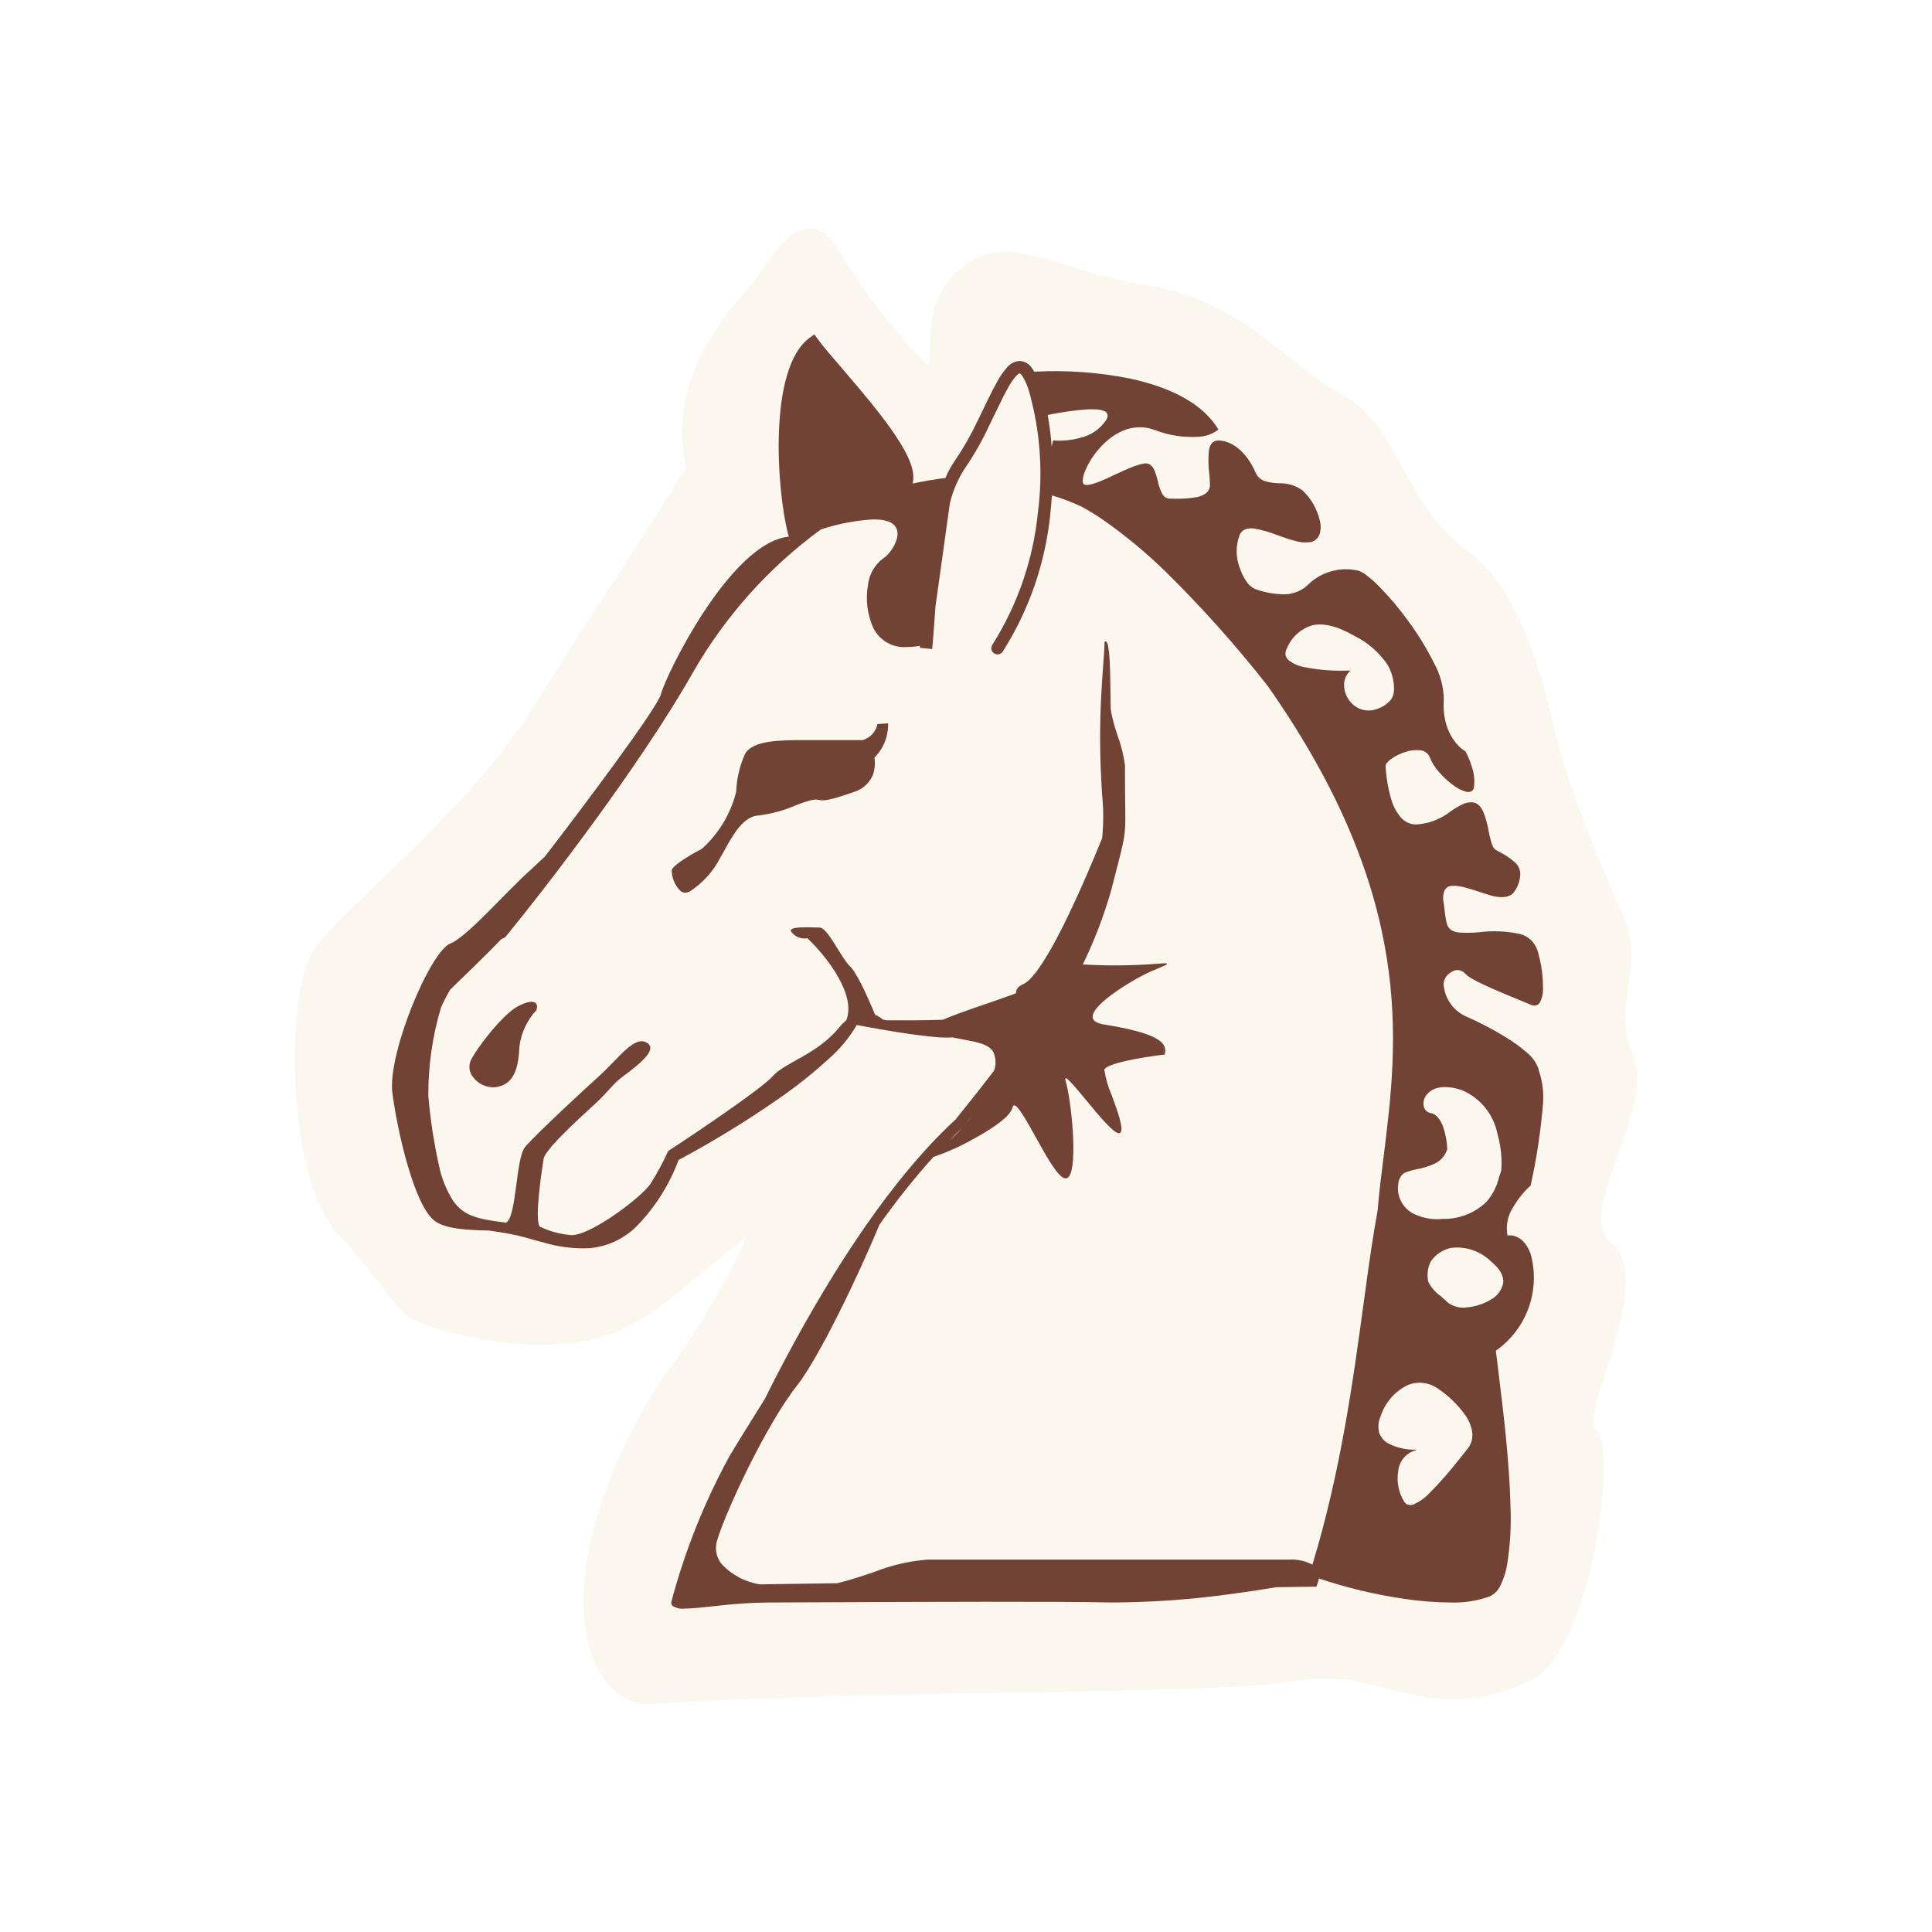
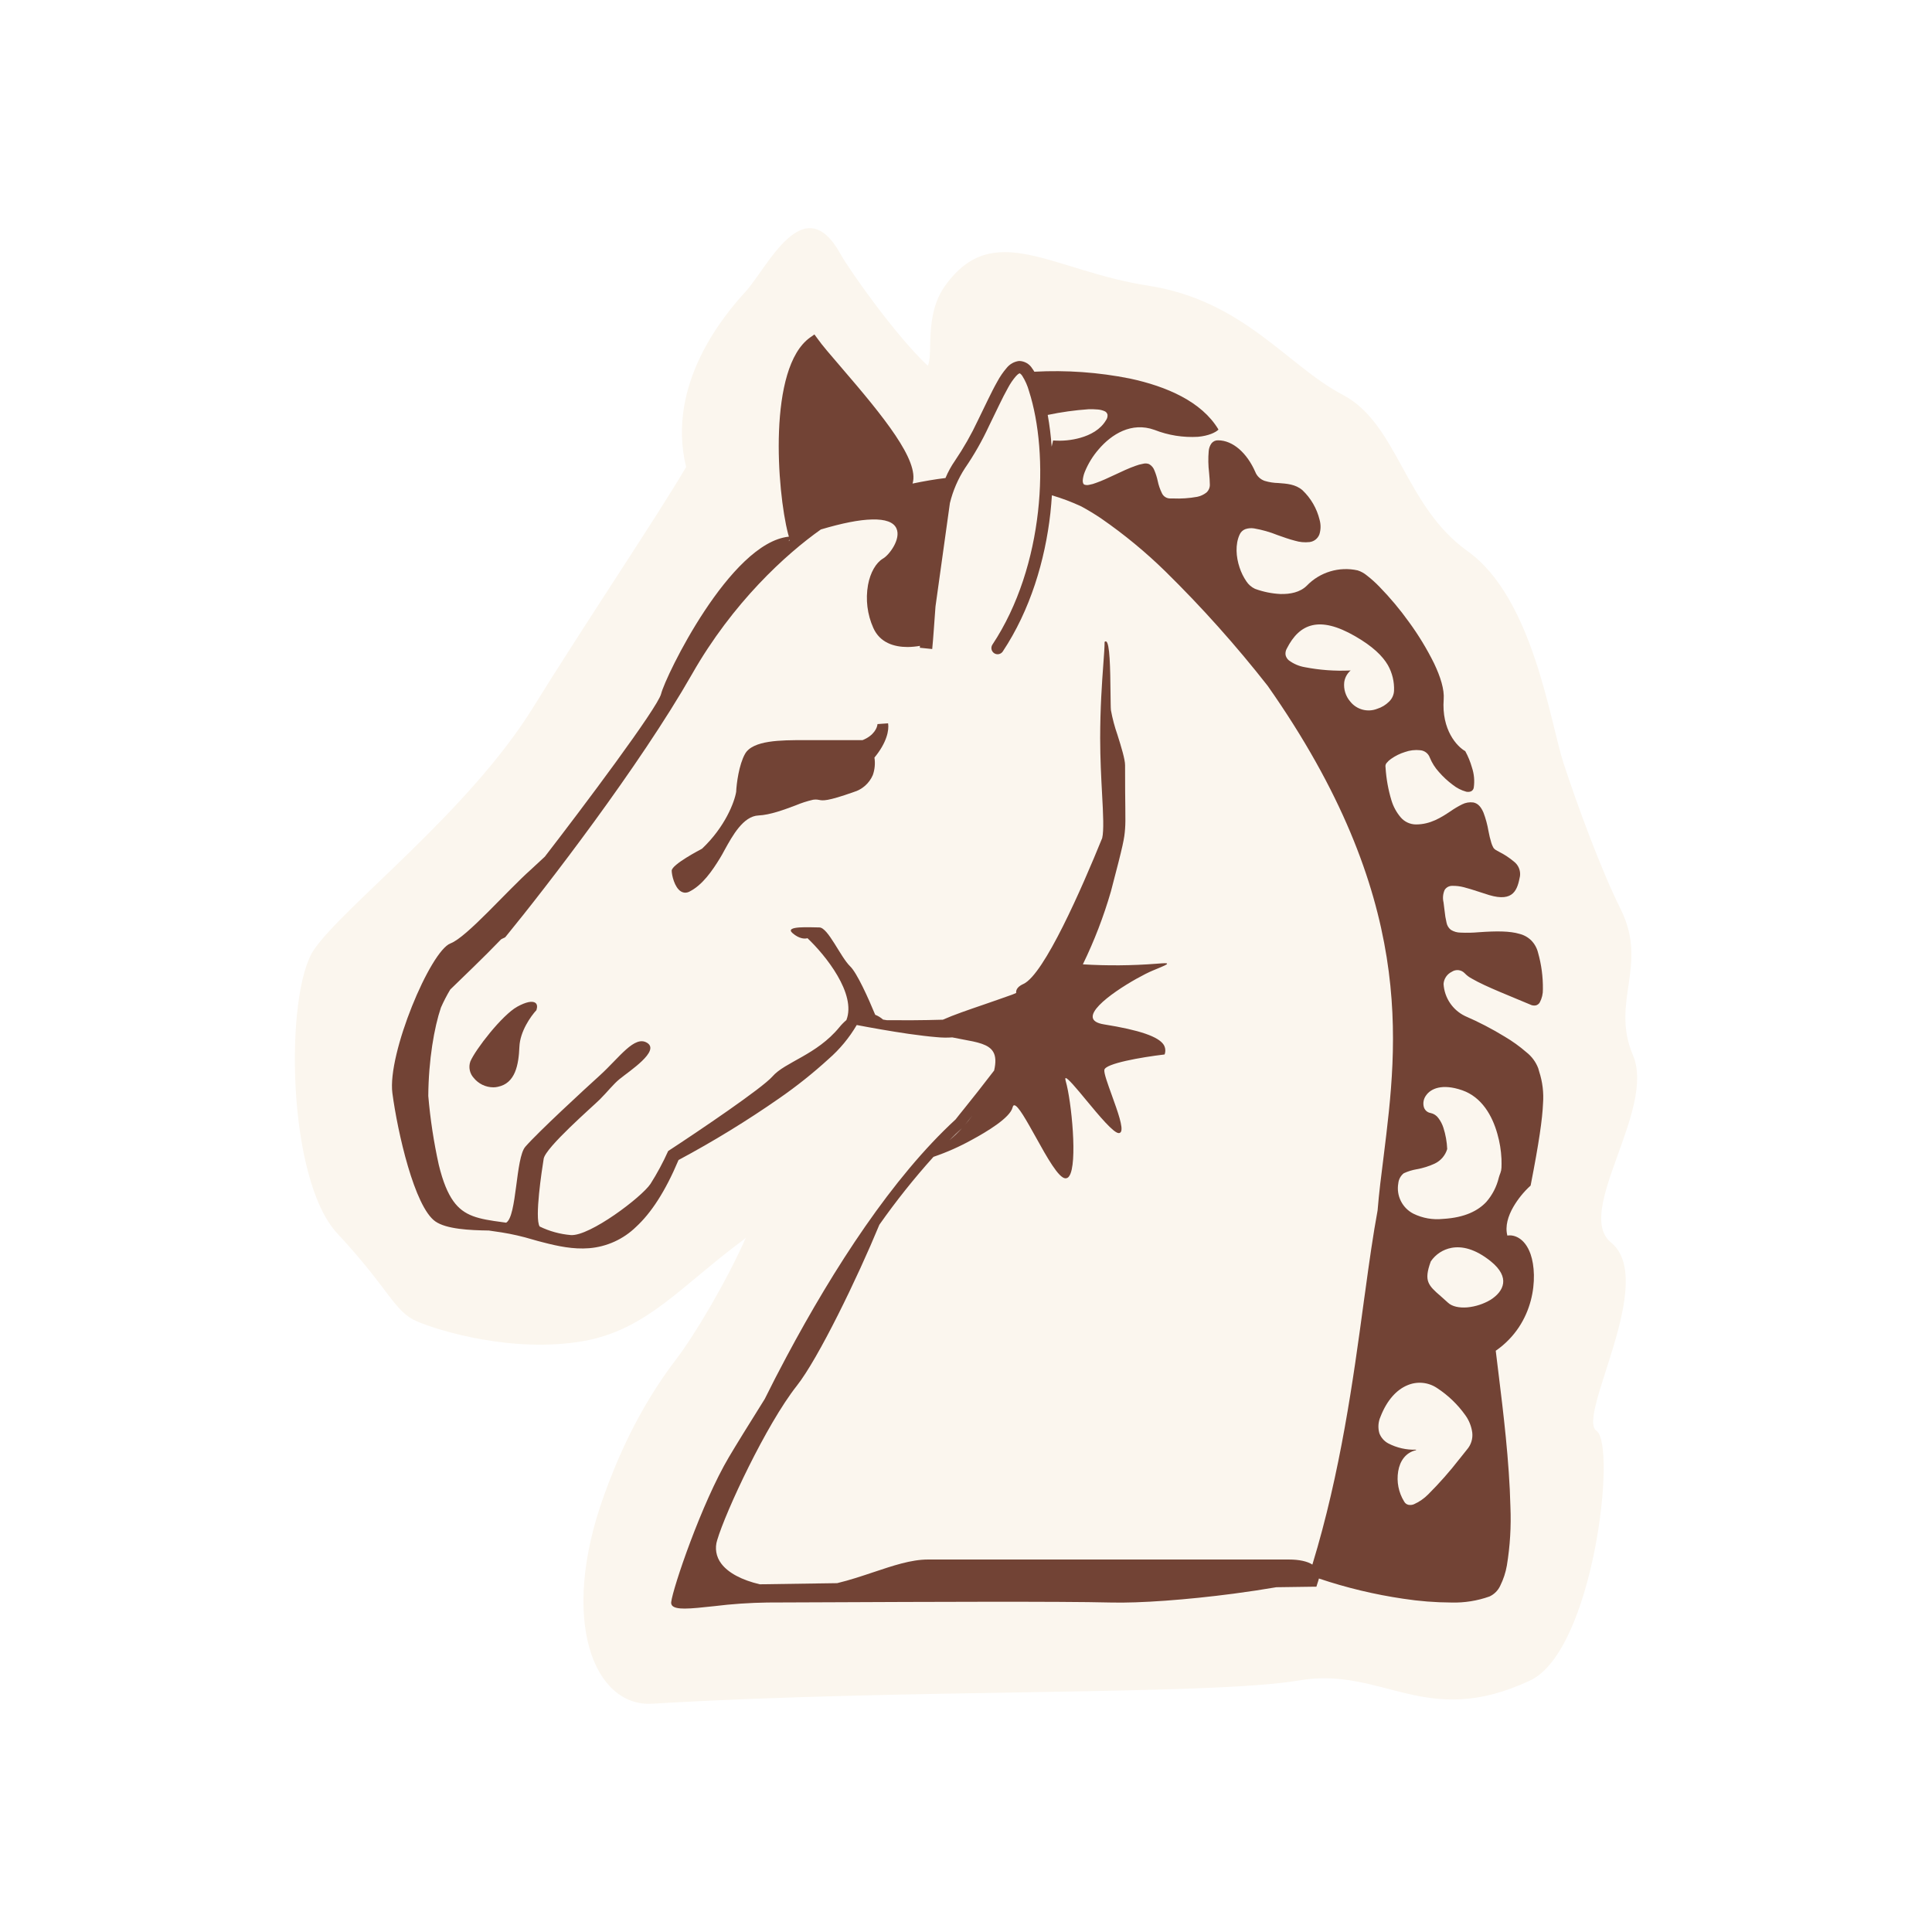
- <svg width="200" height="200" fill="none" viewbox="0 0 200 200">
-   <g id="KNIGHT_1_" data-name="KNIGHT (1)" transform="translate(30.496 23.585)">
-     <path id="Path_4329" data-name="Path 4329" d="M24.66,49.7c5.4-8.727,12.927-19.9,15.871-24.938-2.093-8.57,3.951-15.753,6.149-18.147,2.25-2.447,6.019-10.82,9.839-3.886a70.544,70.544,0,0,0,9.028,11.553c.6-1.191-.406-5.234,1.806-8.3,5.011-6.974,11.069-1.531,20.986,0s14.418,8.3,20.149,11.291,6.385,11.527,12.94,16.2c6.8,4.854,8.544,17.742,9.944,21.981A131.43,131.43,0,0,0,137.259,70.5c2.944,5.888-1.086,9.564,1.3,15.177s-6.136,16.224-2.277,19.364c4.854,3.951-3.624,18.029-1.5,19.495s-.327,22.766-6.869,25.841c-10.86,5.1-15.216-1.492-23.943,0-9.159,1.57-40.717.837-66.95,2.407-5.979.353-9.682-8.57-4.972-21.588A51.989,51.989,0,0,1,39.5,117.131a74.6,74.6,0,0,0,7.222-12.6,2.67,2.67,0,0,1-.353.3c-6.346,4.71-9.931,9.263-16.486,10.415-7.275,1.269-14.916-1.06-17.205-2.041-2.394-1.021-2.826-3.284-8.243-9.093C-.841,98.473-1.024,79.2,2,74.739S18.026,60.412,24.66,49.7Z" transform="translate(0)" fill="#fbf6ee" />
-     <g id="Group_119" data-name="Group 119" transform="translate(10.079 11.034)">
-       <path id="Path_4330" data-name="Path 4330" d="M320.6,391.8l-1.1.078a2.175,2.175,0,0,1-1.544,1.662H311.9c-2.368,0-5.312,0-6.11,1.426a10.581,10.581,0,0,0-.916,3.925,11.833,11.833,0,0,1-3.533,5.888c-.17.092-3.14,1.635-3.14,2.277a3.042,3.042,0,0,0,.955,2.146.916.916,0,0,0,.432.131,1,1,0,0,0,.484-.131,9.073,9.073,0,0,0,3.14-3.467c.144-.235.3-.51.458-.811.824-1.492,1.936-3.52,3.52-3.585a13.93,13.93,0,0,0,3.847-1.047,11.151,11.151,0,0,1,1.779-.576,1.653,1.653,0,0,1,.641.013c.392.079.837.157,3.572-.811a3.124,3.124,0,0,0,1.989-1.753,3.724,3.724,0,0,0,.17-1.819A4.811,4.811,0,0,0,320.6,391.8Z" transform="translate(-269.24 -351.541)" fill="#724335" />
-       <path id="Path_4331" data-name="Path 4331" d="M143.048,612.638c-1.583.877-4.331,4.435-4.854,5.665a1.69,1.69,0,0,0,.353,1.714,2.62,2.62,0,0,0,2.015.968,1.927,1.927,0,0,0,.471-.052c1.832-.366,2.159-2.3,2.237-4.148a6.732,6.732,0,0,1,1.766-3.794v-.013c.1-.327.078-.589-.1-.733C144.618,612.01,143.951,612.141,143.048,612.638Z" transform="translate(-130.077 -543.045)" fill="#724335" />
-       <path id="Path_4332" data-name="Path 4332" d="M192.945,174.418a9.332,9.332,0,0,1,1.779-2.2l-.013-.026h0l.013.026.013-.013v-.013a62.107,62.107,0,0,0,1.282-8.491,8.539,8.539,0,0,0-.393-3.271c-.039-.118-.065-.236-.1-.366a3.837,3.837,0,0,0-1.23-1.662,15.113,15.113,0,0,0-2.237-1.609,32.743,32.743,0,0,0-4.108-2.133,3.949,3.949,0,0,1-2.224-3.323,1.511,1.511,0,0,1,.85-1.256,1.041,1.041,0,0,1,1.335.144,2.781,2.781,0,0,0,.746.563c.353.209.8.432,1.3.667.981.458,2.159.942,3.166,1.361.6.249,1.151.484,1.57.654a.9.9,0,0,0,.589.092.661.661,0,0,0,.406-.3,2.773,2.773,0,0,0,.327-1.387,13.208,13.208,0,0,0-.5-3.755,2.763,2.763,0,0,0-.693-1.269,2.64,2.64,0,0,0-1.23-.693,12.582,12.582,0,0,0-4.213-.17,13.956,13.956,0,0,1-1.9.039,1.91,1.91,0,0,1-.994-.288,1.221,1.221,0,0,1-.445-.72,9.33,9.33,0,0,1-.209-1.282c-.026-.249-.065-.523-.1-.837a2.014,2.014,0,0,1,.118-1.3.9.9,0,0,1,.759-.419,4.441,4.441,0,0,1,1.23.144c.471.118.994.288,1.518.458l1.1.353c1.269.379,2.015.236,2.46-.183a3.231,3.231,0,0,0,.733-1.779,1.63,1.63,0,0,0-.628-1.5,7.882,7.882,0,0,0-1.5-.994c-.157-.079-.288-.157-.419-.236a.662.662,0,0,1-.236-.262,2.4,2.4,0,0,1-.183-.445,10.863,10.863,0,0,1-.3-1.243,10.179,10.179,0,0,0-.51-1.884c-.236-.55-.55-.968-1.06-1.06a1.984,1.984,0,0,0-1.151.2,9.12,9.12,0,0,0-1.191.707,6.346,6.346,0,0,1-3.585,1.374,2.087,2.087,0,0,1-1.6-.746,4.891,4.891,0,0,1-.942-1.727,14.917,14.917,0,0,1-.615-3.4c0-.065-.013-.118-.013-.157a.5.5,0,0,1,.144-.353,1.955,1.955,0,0,1,.445-.406,5.092,5.092,0,0,1,1.439-.707,3.518,3.518,0,0,1,1.57-.183,1.152,1.152,0,0,1,.994.759,5.021,5.021,0,0,0,.942,1.492,9.169,9.169,0,0,0,1.439,1.335,3.859,3.859,0,0,0,1.387.707.823.823,0,0,0,.51-.039.5.5,0,0,0,.275-.393,4.514,4.514,0,0,0-.183-2.054,8.2,8.2,0,0,0-.693-1.7v-.013h-.013l-.013.026h0l.013-.026c-.837-.471-2.46-2.185-2.224-5.364a7.988,7.988,0,0,0-.994-3.716,29.133,29.133,0,0,0-2.617-4.3,31.358,31.358,0,0,0-3.035-3.624,11.864,11.864,0,0,0-1.3-1.164,2.823,2.823,0,0,0-.968-.536,5.627,5.627,0,0,0-5.26,1.583,3.656,3.656,0,0,1-2.735.864,8.929,8.929,0,0,1-2.63-.536,2.174,2.174,0,0,1-.89-.772,5.676,5.676,0,0,1-.707-1.439,4.8,4.8,0,0,1,0-3.389,1.057,1.057,0,0,1,.589-.576,1.883,1.883,0,0,1,.916-.078,11.845,11.845,0,0,1,2.434.693c.6.209,1.2.432,1.779.576a3.768,3.768,0,0,0,1.531.144,1.241,1.241,0,0,0,1.021-.811,2.652,2.652,0,0,0,.013-1.5,6.263,6.263,0,0,0-1.766-3.049,4,4,0,0,0-2.486-.746,5.34,5.34,0,0,1-1.426-.222,1.611,1.611,0,0,1-.981-.942c-.837-1.91-2.29-3.258-3.847-3.258a.828.828,0,0,0-.68.314,1.567,1.567,0,0,0-.288.8,10.784,10.784,0,0,0,.039,2.237c.039.458.079.89.079,1.243a1.064,1.064,0,0,1-.366.824,2.328,2.328,0,0,1-.942.432,11.3,11.3,0,0,1-2.486.17h-.314a.934.934,0,0,1-.864-.563,5.345,5.345,0,0,1-.432-1.269A6.122,6.122,0,0,0,155.8,98.2a1.24,1.24,0,0,0-.563-.68,1,1,0,0,0-.6-.039,4.449,4.449,0,0,0-.85.236c-.628.222-1.361.563-2.08.9-.693.327-1.374.641-1.936.837a3.657,3.657,0,0,1-.746.209.862.862,0,0,1-.5-.026q-.157-.078-.157-.432a2.984,2.984,0,0,1,.209-.877A8.344,8.344,0,0,1,150,96.006c1.348-1.583,3.415-2.878,5.783-2.028a10.635,10.635,0,0,0,4.514.72,3.693,3.693,0,0,0,2.106-.733l-.026-.026h0l.026-.013c-1.727-2.878-5.364-4.448-9.159-5.26a39.5,39.5,0,0,0-9.891-.707,3.044,3.044,0,0,0-.222-.34,1.615,1.615,0,0,0-1.361-.772,1.954,1.954,0,0,0-1.282.72,7.812,7.812,0,0,0-.968,1.413c-.628,1.1-1.3,2.578-2.015,4.03a30.63,30.63,0,0,1-2.368,4.161,9.663,9.663,0,0,0-.981,1.792c-1.086.131-2.224.327-3.415.576,0-.013,0-.013.013-.026.693-2.355-2.957-6.856-7.432-12.05-1.047-1.217-1.963-2.277-2.407-2.918l-.327-.445-.445.314c-4.409,3.14-3.415,15.949-2.29,20.293l.092.327c-6.084.615-12.783,14.458-13.228,16.276-.366,1.452-8.125,11.789-12.037,16.852L91.245,139.5c-2.46,2.185-6.647,7.013-8.321,7.641-2.093.785-6.555,11.448-6.019,15.5s2.29,11.775,4.448,13.28c1.138.8,3.559.916,5.534.942q.648.1,1.335.2a24.618,24.618,0,0,1,3.192.733h0c.366.1.733.209,1.112.3a14.328,14.328,0,0,0,4.736.6,7.868,7.868,0,0,0,4.867-2.211,19.585,19.585,0,0,0,4.4-6.921,104.326,104.326,0,0,0,10.441-6.4,48.749,48.749,0,0,0,5.09-4.056,14.157,14.157,0,0,0,2.918-3.52c1.439.275,3.48.641,5.377.916,1.047.144,2.054.275,2.892.34a9.833,9.833,0,0,0,1.622.026c.379.078.746.144,1.086.209,1.5.275,2.7.5,3.153,1.3a2.628,2.628,0,0,1,.092,1.923c-1.191,1.557-2.25,2.892-3.062,3.9h0c-.366.458-.68.837-.929,1.164-6.529,6.005-12.587,15.36-17.506,24.571-.785,1.465-1.531,2.918-2.25,4.37-1.675,2.669-3.022,4.854-3.7,6.005a67.587,67.587,0,0,0-5.979,15.02.477.477,0,0,0,.118.379,1.922,1.922,0,0,0,1.282.288c.772,0,1.806-.118,3.035-.249a51.108,51.108,0,0,1,5.534-.379c1.269,0,3.677-.013,6.712-.026,8.871-.039,23.708-.1,28.811.026a92.121,92.121,0,0,0,12.731-.916c1.492-.2,3.049-.432,4.422-.667l3.755-.052h.393l.118-.379c.052-.157.1-.314.144-.471a50.137,50.137,0,0,0,8.727,2.093,33.694,33.694,0,0,0,4.985.393,10.831,10.831,0,0,0,3.951-.628,2.266,2.266,0,0,0,1.112-1.125,7.61,7.61,0,0,0,.68-2.08,29.59,29.59,0,0,0,.366-6.1c-.1-4.619-.759-9.957-1.2-13.555-.131-1.021-.236-1.9-.314-2.578a9.231,9.231,0,0,0,3.611-9.983c-.628-1.806-1.845-2.054-2.407-1.936A4.029,4.029,0,0,1,192.945,174.418Zm-5.574,26.089h0a38.711,38.711,0,0,1-3.245,3.677,4.855,4.855,0,0,1-1.478,1.021,1,1,0,0,1-.576.052.673.673,0,0,1-.432-.34,4.543,4.543,0,0,1-.615-3.127,2.472,2.472,0,0,1,1.845-2.185v-.026h0v-.026a5.813,5.813,0,0,1-2.878-.654,1.989,1.989,0,0,1-.916-1.047,2.5,2.5,0,0,1,.118-1.714,5.449,5.449,0,0,1,2.761-3.245,3.229,3.229,0,0,1,3.088.275,10.946,10.946,0,0,1,2.931,2.813,3.978,3.978,0,0,1,.72,1.806,2.278,2.278,0,0,1-.55,1.753c-.236.3-.5.615-.772.968Zm4.1-29.1Zm.249-1.034a1.62,1.62,0,0,1-.1.523,5.239,5.239,0,0,0-.17.5h0a5.9,5.9,0,0,1-1.3,2.512,6.31,6.31,0,0,1-4.488,1.753,5.593,5.593,0,0,1-3.049-.536,2.952,2.952,0,0,1-1.57-3.153,1.512,1.512,0,0,1,.563-1.034,5.3,5.3,0,0,1,1.348-.419,7.57,7.57,0,0,0,1.871-.589,2.438,2.438,0,0,0,1.282-1.5h0a8.406,8.406,0,0,0-.393-2.2,3.338,3.338,0,0,0-.523-1.007,1.32,1.32,0,0,0-.811-.523.865.865,0,0,1-.707-.68,1.4,1.4,0,0,1,.236-1.125c.5-.733,1.688-1.256,3.742-.55a6.233,6.233,0,0,1,3.65,4.514,11.3,11.3,0,0,1,.419,2.578C191.728,169.8,191.728,170.126,191.715,170.375Zm-5.534,13.96c-.275-.249-.523-.471-.759-.68h0l-.013.026h0l.013-.026a4.093,4.093,0,0,1-1.269-1.439,3.055,3.055,0,0,1,.249-2.159,3.331,3.331,0,0,1,2.146-1.4,5.034,5.034,0,0,1,4.069,1.4c1.021.824,1.361,1.609,1.269,2.277a2.559,2.559,0,0,1-1.3,1.7,5.81,5.81,0,0,1-2.407.785A2.65,2.65,0,0,1,186.181,184.335ZM176.054,122.1a2.623,2.623,0,0,1-.615-1.989,1.961,1.961,0,0,1,.6-1.164l.065-.052h-.078a19.765,19.765,0,0,1-4.658-.34,3.84,3.84,0,0,1-1.675-.72,1.019,1.019,0,0,1-.327-.536,1.04,1.04,0,0,1,.131-.68,4.09,4.09,0,0,1,2.643-2.407c1.138-.262,2.564.065,4.409,1.125a8.806,8.806,0,0,1,3.4,3,4.987,4.987,0,0,1,.641,2.656,1.656,1.656,0,0,1-.51,1.125,2.993,2.993,0,0,1-1.23.746A2.425,2.425,0,0,1,176.054,122.1Zm-31.31-29.661a30.85,30.85,0,0,1,4.213-.589,7.614,7.614,0,0,1,.968.026,2.145,2.145,0,0,1,.693.17.519.519,0,0,1,.314.353.827.827,0,0,1-.157.589A4.346,4.346,0,0,1,148.12,94.8a8.02,8.02,0,0,1-2.8.275V95.1h0v-.026h-.026V95.1l-.144.615A30.856,30.856,0,0,0,144.744,92.434Zm22.779,28.026ZM191.1,189.333Zm-54.913-91.4a29.9,29.9,0,0,0,2.473-4.344c.746-1.5,1.374-2.9,1.976-3.964a6.56,6.56,0,0,1,.811-1.191c.262-.288.379-.3.393-.3h0a.1.1,0,0,1,.039.013.962.962,0,0,1,.222.236,5.943,5.943,0,0,1,.707,1.6,31.193,31.193,0,0,1,.929,12.482,31.508,31.508,0,0,1-4.723,13.764.642.642,0,0,0,1.073.707,32.689,32.689,0,0,0,4.933-14.327c.065-.615.118-1.243.157-1.845a21.772,21.772,0,0,1,3.049,1.151,24.543,24.543,0,0,1,2.107,1.282,50.913,50.913,0,0,1,6.594,5.443,123.171,123.171,0,0,1,10.585,11.841c7.68,10.938,11.056,20.162,12.325,28.117s.419,14.654-.314,20.581c-.249,1.949-.484,3.82-.628,5.613-.458,2.473-.864,5.312-1.282,8.4-.052.366-.1.733-.157,1.112v.013c-1.086,8.007-2.394,17.585-5.312,27.136a4.638,4.638,0,0,0-2.434-.523H132.341a18.888,18.888,0,0,0-5.626,1.308c-1.178.393-2.447.824-3.768,1.138l-8.007.118a6.9,6.9,0,0,1-3.991-2.146,2.645,2.645,0,0,1-.419-2.434c.877-2.957,5.063-11.945,8.243-15.975,2.224-2.813,6.28-11.187,8.544-16.669a74.53,74.53,0,0,1,5.6-7.026,24.443,24.443,0,0,0,4-1.779c1.452-.785,3.925-2.25,4.187-3.336.039-.144.092-.222.157-.222.393-.052,1.321,1.649,2.237,3.284,1.164,2.107,2.381,4.278,3.088,4.278a.436.436,0,0,0,.366-.209c.916-1.23.236-7.863-.34-9.826-.078-.288-.039-.327-.026-.34.17-.092,1.178,1.112,2.146,2.29,1.321,1.6,2.826,3.4,3.363,3.4a.254.254,0,0,0,.209-.1c.3-.432-.327-2.146-.929-3.82a10.51,10.51,0,0,1-.772-2.617c.092-.654,3.781-1.308,6.228-1.6h.013v-.013a1.15,1.15,0,0,0-.092-.981c-.536-.85-2.5-1.531-6.189-2.12-.733-.118-1.125-.366-1.164-.733-.157-1.4,4.592-4.161,6.189-4.828l.157-.065c1.138-.471,1.374-.576,1.348-.654s-.222-.065-1.073,0a55.207,55.207,0,0,1-7.641.065,47.317,47.317,0,0,0,2.9-7.549c1.308-4.972,1.387-5.456,1.465-6.476.039-.523.039-.968.026-2.12-.013-.9-.026-2.277-.026-4.475a15.043,15.043,0,0,0-.785-3.127,17.011,17.011,0,0,1-.68-2.564c-.026-.262-.026-.877-.039-1.635-.026-2.8-.079-5.312-.458-5.482a.133.133,0,0,0-.144.039l-.013.013v.013c0,.471-.052,1.269-.131,2.277-.144,1.936-.327,4.592-.327,7.693,0,2.093.1,4.03.2,5.744a22.465,22.465,0,0,1,.013,4.579c-2.12,5.22-6.005,14.1-8.151,15.1-.523.236-.772.536-.759.877a.079.079,0,0,0,.013.052c-.144.065-.288.131-.432.183-.968.353-1.95.68-2.878,1.007-1.635.563-3.14,1.073-4.291,1.583-2.08.065-4.291.065-5.783.052-.131-.026-.275-.039-.406-.065a2.68,2.68,0,0,0-.811-.5c-.707-1.714-1.884-4.331-2.591-5.011-1.007-.968-2.29-4.03-3.192-4.03s-3.677-.2-2.774.589a1.682,1.682,0,0,0,1.544.523c1.858,1.753,5.09,5.77,4.03,8.478a5.484,5.484,0,0,0-.72.733c-2.355,2.878-5.626,3.6-6.934,5.1-1.047,1.2-7.628,5.652-10.794,7.719a27.085,27.085,0,0,1-1.832,3.4c-.916,1.374-6.28,5.43-8.243,5.3a9.1,9.1,0,0,1-3.232-.89c-.536-.864.236-5.862.419-7.013.2-1.178,5.1-5.43,5.822-6.149.785-.785,1.374-1.557,2.028-2.093,1.047-.85,4.187-2.892,2.878-3.742s-2.878,1.5-4.906,3.349c-1.635,1.478-6.411,5.888-7.719,7.392-1.021,1.164-.864,7.209-1.989,7.863a3.529,3.529,0,0,0-.366-.052c-2.512-.327-3.991-.628-5.1-2.185a10.874,10.874,0,0,1-1.5-3.755,54.423,54.423,0,0,1-1.086-7.131,31.356,31.356,0,0,1,1.308-9.146,16.71,16.71,0,0,1,.968-1.871c1.138-1.112,3.506-3.363,5.26-5.194.1-.052.209-.118.314-.157l.1-.052.079-.092c4.148-5.063,13.817-17.6,19.272-27.162a47.65,47.65,0,0,1,13.332-14.968,21.371,21.371,0,0,1,5.286-1.034c1.387-.039,2.25.275,2.538.929.5,1.086-.746,2.748-1.387,3.114a3.981,3.981,0,0,0-1.557,2.735,7.627,7.627,0,0,0,.55,4.448,3.57,3.57,0,0,0,3.546,1.976,8.051,8.051,0,0,0,1.282-.118c0,.065-.013.131-.013.2l1.282.131c.118-1.191.209-2.708.34-4.409l1.492-10.7A11.782,11.782,0,0,1,136.188,97.93Zm-.026,68.01c.222-.275.484-.6.772-.968C136.685,165.311,136.423,165.638,136.161,165.939Zm-18.134-60.526a.655.655,0,0,0-.1.092l.078-.157Zm17.833,60.866a15.953,15.953,0,0,1-1.3,1.243C134.984,167.091,135.416,166.685,135.861,166.279Z" transform="translate(-76.86 -84.1)" fill="#724335" />
-       <path id="Path_4333" data-name="Path 4333" d="M887,966.439l.013.026L887,966.4Z" transform="translate(-781.003 -850.962)" fill="#724335" />
-       <path id="Path_4334" data-name="Path 4334" d="M730.526,159.239l.013-.013-.013-.026-.026.013Z" transform="translate(-644.979 -149.374)" fill="#724335" />
+ <svg xmlns="http://www.w3.org/2000/svg" width="570" height="570" viewBox="0 0 570 570">
+   <g id="Group_120" data-name="Group 120" transform="translate(-1505 -1030)">
+     <g id="Group_7" data-name="Group 7" transform="translate(1505 1030)">
+       <rect id="Rectangle_1" data-name="Rectangle 1" width="570" height="570" fill="none" />
+     </g>
+     <g id="KNIGHT_1_" data-name="KNIGHT (1)" transform="translate(1591.989 1097.318)">
+       <path id="Path_4329" data-name="Path 4329" d="M70.231,141.571c15.4-24.872,36.841-56.716,45.231-71.073-5.966-24.424,11.261-44.9,17.526-51.72C139.4,11.805,150.141-12.06,161.03,7.7c2.61,4.7,16.3,24.126,25.729,32.926,1.715-3.393-1.156-14.916,5.146-23.641,14.282-19.875,31.546-4.363,59.811,0s41.092,23.641,57.425,32.18,18.2,32.851,36.879,46.164c19.39,13.834,24.35,50.564,28.34,62.645,4.027,12.305,11.075,31.472,16.78,42.882,8.39,16.78-3.1,27.258,3.692,43.255s-17.489,46.238-6.488,55.188c13.834,11.261-10.329,51.384-4.288,55.56s-.932,64.883-19.577,73.646c-30.95,14.543-43.367-4.251-68.239,0-26.1,4.475-116.043,2.387-190.807,6.861-17.041,1.007-27.594-24.424-14.17-61.527,3.468-9.583,9.7-24.984,21.255-40.086C118,326.6,127.47,310.638,133.1,297.848a7.61,7.61,0,0,1-1.007.858c-18.085,13.424-28.3,26.4-46.984,29.682C64.377,332,42.6,325.368,36.075,322.571c-6.824-2.909-8.054-9.359-23.492-25.916-15.027-16.072-15.549-71-6.936-83.714S51.326,172.11,70.231,141.571Z" transform="translate(-0.026 -0.035)" fill="#fbf6ee" />
+       <g id="Group_119" data-name="Group 119" transform="translate(28.651 31.347)">
+         <path id="Path_4330" data-name="Path 4330" d="M362.039,391.8l-3.132.224c-.037.932-.932,3.356-4.4,4.736H337.241c-6.749,0-15.139,0-17.414,4.064-1.79,3.207-2.5,8.726-2.61,11.187-.485,2.983-3.244,10.329-10.068,16.78-.485.261-8.949,4.661-8.949,6.488,0,1.268.82,4.959,2.722,6.115a2.611,2.611,0,0,0,1.231.373,2.847,2.847,0,0,0,1.38-.373c3.766-1.939,6.637-6.078,8.949-9.882.41-.671.858-1.454,1.305-2.312,2.349-4.251,5.519-10.031,10.031-10.217,3.393-.149,7.607-1.715,10.963-2.983a31.777,31.777,0,0,1,5.071-1.641,4.711,4.711,0,0,1,1.827.037c1.119.224,2.386.448,10.18-2.312a8.9,8.9,0,0,0,5.668-5,10.613,10.613,0,0,0,.485-5.183C361.666,397.505,362.374,393.776,362.039,391.8Z" transform="translate(-215.665 -277.062)" fill="#724335" />
+         <path id="Path_4331" data-name="Path 4331" d="M152.225,613.574c-4.512,2.5-12.343,12.641-13.834,16.146a4.816,4.816,0,0,0,1.007,4.885,7.467,7.467,0,0,0,5.743,2.759,5.492,5.492,0,0,0,1.342-.149c5.22-1.044,6.153-6.563,6.376-11.821.186-4.549,3.393-9.061,5.034-10.814v-.037c.3-.932.224-1.678-.3-2.088C156.7,611.785,154.8,612.157,152.225,613.574Z" transform="translate(-115.257 -415.235)" fill="#724335" />
+         <path id="Path_4332" data-name="Path 4332" d="M407.7,341.505a26.6,26.6,0,0,1,5.071-6.265l-.037-.075h0l.037.075.037-.037v-.037c2.461-12.566,3.468-19.614,3.654-24.2a24.338,24.338,0,0,0-1.119-9.322c-.112-.336-.187-.671-.3-1.044a10.937,10.937,0,0,0-3.505-4.736,43.073,43.073,0,0,0-6.376-4.587,93.31,93.31,0,0,0-11.709-6.078,11.256,11.256,0,0,1-6.339-9.471,4.307,4.307,0,0,1,2.424-3.58,2.967,2.967,0,0,1,3.8.41,7.927,7.927,0,0,0,2.126,1.6c1.007.6,2.274,1.231,3.692,1.9,2.8,1.305,6.153,2.685,9.024,3.878,1.715.708,3.281,1.38,4.475,1.864a2.565,2.565,0,0,0,1.678.261,1.885,1.885,0,0,0,1.156-.858,7.9,7.9,0,0,0,.932-3.953,37.644,37.644,0,0,0-1.417-10.7,7.875,7.875,0,0,0-1.976-3.617,7.523,7.523,0,0,0-3.505-1.976c-2.871-.858-6.787-.858-12.007-.485a39.779,39.779,0,0,1-5.407.112,5.444,5.444,0,0,1-2.834-.82,3.481,3.481,0,0,1-1.268-2.051,26.589,26.589,0,0,1-.6-3.654c-.075-.709-.186-1.492-.3-2.387a5.74,5.74,0,0,1,.336-3.692,2.576,2.576,0,0,1,2.163-1.193,12.658,12.658,0,0,1,3.505.41c1.342.336,2.834.82,4.325,1.305l3.132,1.007c3.617,1.081,5.742.671,7.01-.522s1.715-3.132,2.088-5.071a4.645,4.645,0,0,0-1.79-4.288A22.465,22.465,0,0,0,403.6,236.8c-.447-.224-.82-.447-1.193-.671a1.888,1.888,0,0,1-.671-.746,6.853,6.853,0,0,1-.522-1.268,30.956,30.956,0,0,1-.858-3.542,29.015,29.015,0,0,0-1.454-5.37c-.671-1.566-1.566-2.759-3.02-3.02a5.653,5.653,0,0,0-3.281.559,25.992,25.992,0,0,0-3.393,2.014c-2.759,1.827-5.929,3.915-10.217,3.915a5.947,5.947,0,0,1-4.549-2.125,13.938,13.938,0,0,1-2.685-4.922,42.513,42.513,0,0,1-1.753-9.7c0-.186-.037-.336-.037-.448a1.423,1.423,0,0,1,.41-1.007,5.574,5.574,0,0,1,1.268-1.156,14.514,14.514,0,0,1,4.1-2.014,10.027,10.027,0,0,1,4.475-.522,3.283,3.283,0,0,1,2.834,2.163,14.311,14.311,0,0,0,2.685,4.251,26.132,26.132,0,0,0,4.1,3.8,11,11,0,0,0,3.953,2.014,2.345,2.345,0,0,0,1.454-.112,1.436,1.436,0,0,0,.783-1.119,12.864,12.864,0,0,0-.522-5.854,23.364,23.364,0,0,0-1.976-4.848v-.037h-.037l-.037.075h0l.037-.075c-2.386-1.342-7.01-6.227-6.339-15.288.224-2.871-.932-6.6-2.834-10.59a83.023,83.023,0,0,0-7.458-12.268,89.37,89.37,0,0,0-8.651-10.329,33.812,33.812,0,0,0-3.692-3.319,8.047,8.047,0,0,0-2.759-1.529,16.037,16.037,0,0,0-14.99,4.512c-1.976,1.976-4.922,2.536-7.793,2.461a25.448,25.448,0,0,1-7.5-1.529,6.2,6.2,0,0,1-2.536-2.2,16.178,16.178,0,0,1-2.014-4.1c-1.044-3.132-1.305-6.787,0-9.658a3.012,3.012,0,0,1,1.678-1.641,5.367,5.367,0,0,1,2.61-.224,33.761,33.761,0,0,1,6.936,1.976c1.715.6,3.431,1.231,5.071,1.641a10.738,10.738,0,0,0,4.363.41,3.536,3.536,0,0,0,2.909-2.312,7.56,7.56,0,0,0,.037-4.288,17.849,17.849,0,0,0-5.034-8.688c-2.051-1.79-4.661-1.939-7.085-2.125a15.219,15.219,0,0,1-4.064-.634,4.591,4.591,0,0,1-2.8-2.685c-2.387-5.444-6.526-9.285-10.963-9.285a2.359,2.359,0,0,0-1.939.895,4.467,4.467,0,0,0-.82,2.275,30.736,30.736,0,0,0,.112,6.376c.112,1.305.224,2.536.224,3.542a3.032,3.032,0,0,1-1.044,2.349,6.634,6.634,0,0,1-2.685,1.231,32.216,32.216,0,0,1-7.085.485h-.895A2.661,2.661,0,0,1,304,130.9a15.234,15.234,0,0,1-1.23-3.617,17.455,17.455,0,0,0-.932-2.983,3.533,3.533,0,0,0-1.6-1.939,2.836,2.836,0,0,0-1.715-.112,12.681,12.681,0,0,0-2.424.671c-1.79.634-3.878,1.6-5.929,2.573-1.976.932-3.915,1.827-5.519,2.386a10.422,10.422,0,0,1-2.125.6,2.457,2.457,0,0,1-1.417-.075q-.447-.224-.447-1.231a8.5,8.5,0,0,1,.6-2.5,23.779,23.779,0,0,1,4.064-6.637c3.841-4.512,9.732-8.2,16.482-5.78a30.309,30.309,0,0,0,12.865,2.051c3.132-.3,5.146-1.268,6-2.088l-.074-.075h0l.074-.037c-4.922-8.2-15.288-12.678-26.1-14.99a112.587,112.587,0,0,0-28.19-2.014,8.673,8.673,0,0,0-.634-.969,4.6,4.6,0,0,0-3.878-2.2,5.569,5.569,0,0,0-3.654,2.051,22.265,22.265,0,0,0-2.759,4.027c-1.79,3.132-3.692,7.346-5.742,11.485a87.3,87.3,0,0,1-6.749,11.858,27.541,27.541,0,0,0-2.8,5.109c-3.095.373-6.339.932-9.732,1.641,0-.037,0-.037.037-.075,1.976-6.712-8.427-19.539-21.18-34.343-2.983-3.468-5.593-6.488-6.861-8.315l-.932-1.268-1.268.895c-12.566,8.949-9.732,45.455-6.526,57.835l.261.932c-17.339,1.753-36.431,41.2-37.7,46.387-1.044,4.139-23.156,33.6-34.306,48.028l-4.1,3.8c-7.01,6.227-18.943,19.987-23.716,21.777C88.174,266,75.458,296.386,76.987,307.945s6.526,33.56,12.678,37.848c3.244,2.275,10.143,2.61,15.773,2.685q1.846.28,3.8.559a70.161,70.161,0,0,1,9.1,2.088h0c1.044.3,2.088.6,3.17.858,4.288,1.119,8.875,2.088,13.5,1.715a22.424,22.424,0,0,0,13.871-6.3c4.4-4.064,8.576-10.329,12.529-19.726a297.323,297.323,0,0,0,29.757-18.234,138.932,138.932,0,0,0,14.505-11.56,40.35,40.35,0,0,0,8.315-10.031c4.1.783,9.919,1.827,15.326,2.61,2.983.41,5.854.783,8.241.969a28.026,28.026,0,0,0,4.624.075c1.081.224,2.125.41,3.095.6,4.288.783,7.682,1.417,8.987,3.692.746,1.268.82,3.058.261,5.482-3.393,4.437-6.414,8.241-8.726,11.112h0c-1.044,1.305-1.939,2.387-2.648,3.319-18.607,17.116-35.872,43.777-49.893,70.029-2.237,4.176-4.363,8.315-6.414,12.455-4.773,7.607-8.614,13.834-10.553,17.116-8.054,13.573-16.556,38.631-17.041,42.808a1.359,1.359,0,0,0,.336,1.081c.6.6,1.864.82,3.654.82,2.2,0,5.146-.336,8.651-.708a145.654,145.654,0,0,1,15.773-1.081c3.617,0,10.478-.037,19.129-.075,25.282-.112,67.567-.3,82.11.075,8.5.224,22.411-.783,36.282-2.61,4.251-.559,8.688-1.231,12.6-1.9l10.7-.149h1.119l.336-1.081c.149-.447.3-.895.41-1.342a142.889,142.889,0,0,0,24.872,5.966,96.037,96.037,0,0,0,14.207,1.119,30.869,30.869,0,0,0,11.261-1.79,6.458,6.458,0,0,0,3.17-3.207,21.69,21.69,0,0,0,1.939-5.929,84.336,84.336,0,0,0,1.044-17.377c-.3-13.163-2.163-28.377-3.431-38.631-.373-2.909-.671-5.407-.895-7.346,11.6-8.054,12.529-21.926,10.292-28.451-1.79-5.146-5.258-5.854-6.861-5.519C405.2,347.21,406.173,344.153,407.7,341.505Zm-15.885,74.354h0a110.328,110.328,0,0,1-9.248,10.478,13.838,13.838,0,0,1-4.214,2.909,2.842,2.842,0,0,1-1.641.149,1.917,1.917,0,0,1-1.23-.969,12.947,12.947,0,0,1-1.753-8.912c.485-2.983,2.163-5.519,5.258-6.227v-.075h0v-.075a16.567,16.567,0,0,1-8.2-1.864,5.668,5.668,0,0,1-2.61-2.983,7.122,7.122,0,0,1,.336-4.885c1.939-5,4.848-7.98,7.868-9.248a9.2,9.2,0,0,1,8.8.783,31.2,31.2,0,0,1,8.353,8.017,11.336,11.336,0,0,1,2.051,5.146,6.491,6.491,0,0,1-1.566,5c-.671.858-1.417,1.753-2.2,2.759Zm11.671-82.93Zm.708-2.946a4.618,4.618,0,0,1-.3,1.492,14.916,14.916,0,0,0-.485,1.417h0a16.811,16.811,0,0,1-3.692,7.159c-2.349,2.5-6.19,4.624-12.79,5a15.94,15.94,0,0,1-8.688-1.529,8.414,8.414,0,0,1-4.475-8.987,4.309,4.309,0,0,1,1.6-2.946,15.116,15.116,0,0,1,3.841-1.193,21.575,21.575,0,0,0,5.332-1.678,6.948,6.948,0,0,0,3.654-4.288h0a23.958,23.958,0,0,0-1.119-6.265,9.513,9.513,0,0,0-1.492-2.871,3.762,3.762,0,0,0-2.312-1.492,2.464,2.464,0,0,1-2.014-1.939,3.994,3.994,0,0,1,.671-3.207c1.417-2.088,4.81-3.58,10.665-1.566,5.817,2.014,8.912,7.532,10.4,12.865A32.2,32.2,0,0,1,404.2,327.3C404.234,328.342,404.234,329.274,404.2,329.983ZM388.424,369.77c-.783-.708-1.492-1.342-2.163-1.939h0l-.037.075h0l.037-.075c-1.827-1.566-3.058-2.685-3.617-4.1s-.373-3.207.708-6.153a9.492,9.492,0,0,1,6.115-3.99c3.02-.559,6.936.224,11.6,3.99,2.908,2.349,3.878,4.587,3.617,6.488-.261,1.939-1.715,3.58-3.692,4.848a16.557,16.557,0,0,1-6.861,2.237C391.78,371.336,389.654,370.926,388.424,369.77ZM359.562,192.387a7.476,7.476,0,0,1-1.753-5.668,5.589,5.589,0,0,1,1.715-3.319l.186-.149h-.224a56.332,56.332,0,0,1-13.275-.97,10.945,10.945,0,0,1-4.773-2.051,2.9,2.9,0,0,1-.932-1.529,2.964,2.964,0,0,1,.373-1.939c1.9-3.729,4.288-6.115,7.532-6.861s7.309.186,12.566,3.207,8.129,5.854,9.7,8.539a14.212,14.212,0,0,1,1.827,7.57,4.719,4.719,0,0,1-1.454,3.207,8.53,8.53,0,0,1-3.505,2.125A6.912,6.912,0,0,1,359.562,192.387ZM270.33,107.853a87.926,87.926,0,0,1,12.007-1.678,21.7,21.7,0,0,1,2.759.075,6.112,6.112,0,0,1,1.976.485,1.479,1.479,0,0,1,.895,1.007,2.358,2.358,0,0,1-.448,1.678c-1.641,2.759-4.549,4.326-7.57,5.183a22.858,22.858,0,0,1-7.98.783v.075h0v-.075H271.9v.075l-.41,1.753A87.941,87.941,0,0,0,270.33,107.853Zm64.92,79.873Zm67.195,196.289Zm-156.5-260.5a85.211,85.211,0,0,0,7.048-12.38c2.125-4.288,3.915-8.278,5.631-11.3a18.7,18.7,0,0,1,2.312-3.393c.746-.82,1.081-.858,1.119-.858h0a.289.289,0,0,1,.112.037,2.742,2.742,0,0,1,.634.671,16.935,16.935,0,0,1,2.014,4.549c2.946,9.173,4.176,22.038,2.648,35.574S261.716,164.01,254,175.644a1.831,1.831,0,0,0,3.058,2.014c8.129-12.231,12.492-26.885,14.058-40.831.186-1.753.336-3.542.447-5.258a62.051,62.051,0,0,1,8.688,3.281,69.955,69.955,0,0,1,6,3.654,145.106,145.106,0,0,1,18.794,15.512,351.027,351.027,0,0,1,30.167,33.746c21.889,31.174,31.509,57.462,35.126,80.134s1.193,41.764-.895,58.655c-.708,5.556-1.38,10.888-1.79,16-1.305,7.048-2.461,15.139-3.654,23.94-.149,1.044-.3,2.088-.448,3.169v.037c-3.095,22.821-6.824,50.116-15.139,77.337-1.492-.969-3.915-1.492-6.936-1.492H234.98c-4.959,0-10.329,1.827-16.034,3.729-3.356,1.119-6.973,2.349-10.739,3.244l-22.821.336c-5.258-1.231-9.322-3.356-11.373-6.115a7.539,7.539,0,0,1-1.193-6.936c2.5-8.427,14.431-34.045,23.492-45.53,6.339-8.017,17.9-31.882,24.35-47.506a212.411,212.411,0,0,1,15.96-20.024,69.66,69.66,0,0,0,11.41-5.071c4.139-2.237,11.187-6.414,11.932-9.509.112-.41.261-.634.448-.634,1.119-.149,3.766,4.7,6.376,9.359,3.319,6,6.786,12.193,8.8,12.193a1.244,1.244,0,0,0,1.044-.6c2.61-3.505.671-22.411-.97-28-.224-.82-.112-.932-.075-.97.485-.261,3.356,3.17,6.115,6.526,3.766,4.549,8.054,9.7,9.583,9.7a.725.725,0,0,0,.6-.3c.858-1.23-.932-6.115-2.648-10.888-1.193-3.319-2.349-6.451-2.2-7.458.261-1.864,10.776-3.729,17.75-4.549h.037V296.5a3.277,3.277,0,0,0-.261-2.8c-1.529-2.424-7.122-4.363-17.638-6.041-2.088-.336-3.207-1.044-3.319-2.088-.447-3.99,13.088-11.858,17.638-13.76l.447-.186c3.244-1.342,3.915-1.641,3.841-1.864-.037-.224-.634-.186-3.058,0a157.338,157.338,0,0,1-21.777.186,134.85,134.85,0,0,0,8.278-21.516c3.729-14.17,3.953-15.549,4.176-18.458.112-1.492.112-2.759.075-6.041-.037-2.573-.075-6.488-.075-12.753,0-1.715-1.119-5.37-2.237-8.912a48.484,48.484,0,0,1-1.939-7.309c-.075-.746-.075-2.5-.112-4.661-.075-7.98-.224-15.139-1.305-15.624a.38.38,0,0,0-.41.112l-.037.037v.037c0,1.342-.149,3.617-.373,6.488-.41,5.519-.932,13.088-.932,21.926,0,5.966.3,11.485.559,16.37.336,6.041.559,10.814.037,13.051-6.041,14.878-17.116,40.2-23.231,43.031-1.492.671-2.2,1.529-2.163,2.5a.224.224,0,0,0,.037.149c-.41.187-.82.373-1.231.522-2.759,1.007-5.556,1.939-8.2,2.871-4.661,1.6-8.949,3.058-12.231,4.512-5.929.186-12.231.186-16.482.149-.373-.075-.783-.112-1.156-.186a7.638,7.638,0,0,0-2.312-1.417c-2.014-4.885-5.37-12.343-7.383-14.282-2.871-2.759-6.526-11.485-9.1-11.485s-10.478-.559-7.905,1.678c2.051,1.79,3.8,1.715,4.4,1.491,5.3,5,14.505,16.444,11.485,24.163a15.63,15.63,0,0,0-2.051,2.088c-6.712,8.2-16.034,10.254-19.763,14.543-2.983,3.431-21.739,16.109-30.763,22a77.2,77.2,0,0,1-5.22,9.7c-2.61,3.915-17.9,15.475-23.492,15.1a25.948,25.948,0,0,1-9.21-2.536c-1.529-2.461.671-16.705,1.193-19.987.559-3.356,14.543-15.475,16.594-17.526,2.237-2.237,3.915-4.437,5.78-5.966,2.983-2.424,11.932-8.241,8.2-10.665s-8.2,4.288-13.983,9.546c-4.661,4.214-18.272,16.78-22,21.068-2.909,3.319-2.461,20.546-5.668,22.411a10.058,10.058,0,0,0-1.044-.149c-7.159-.932-11.373-1.79-14.543-6.227-1.641-2.312-3.058-5.631-4.288-10.7a155.1,155.1,0,0,1-3.095-20.322c.075-10.59,1.753-20.248,3.729-26.065a47.623,47.623,0,0,1,2.759-5.332c3.244-3.17,9.993-9.583,14.99-14.8.3-.149.6-.336.895-.447l.3-.149.224-.261c11.821-14.431,39.377-50.154,54.927-77.412,12.044-21.143,27.706-35.387,38-42.659,6.264-1.864,11.336-2.871,15.065-2.946,3.953-.112,6.414.783,7.234,2.648,1.417,3.095-2.126,7.831-3.953,8.875-2.088,1.231-3.766,4.139-4.437,7.793a21.738,21.738,0,0,0,1.566,12.678c1.939,4.363,6.115,5.631,10.105,5.631a22.944,22.944,0,0,0,3.654-.336c0,.186-.037.373-.037.559l3.654.373c.336-3.393.6-7.719.969-12.566l4.251-30.5A33.58,33.58,0,0,1,245.943,123.514Zm-.075,193.828c.634-.783,1.38-1.715,2.2-2.759C247.36,315.552,246.614,316.484,245.868,317.342Zm-51.682-172.5a1.866,1.866,0,0,0-.3.261l.224-.447Zm50.825,173.468a45.465,45.465,0,0,1-3.692,3.542C242.512,320.623,243.743,319.467,245.011,318.312Z" transform="translate(-76.86 -84.1)" fill="#724335" />
+         <path id="Path_4333" data-name="Path 4333" d="M887,966.512l.037.075L887,966.4Z" transform="translate(-584.908 -637.4)" fill="#724335" />
+         <path id="Path_4334" data-name="Path 4334" d="M730.574,159.312l.037-.037-.037-.075-.074.037Z" transform="translate(-486.765 -131.196)" fill="#724335" />
+       </g>
    </g>
  </g>
</svg>
